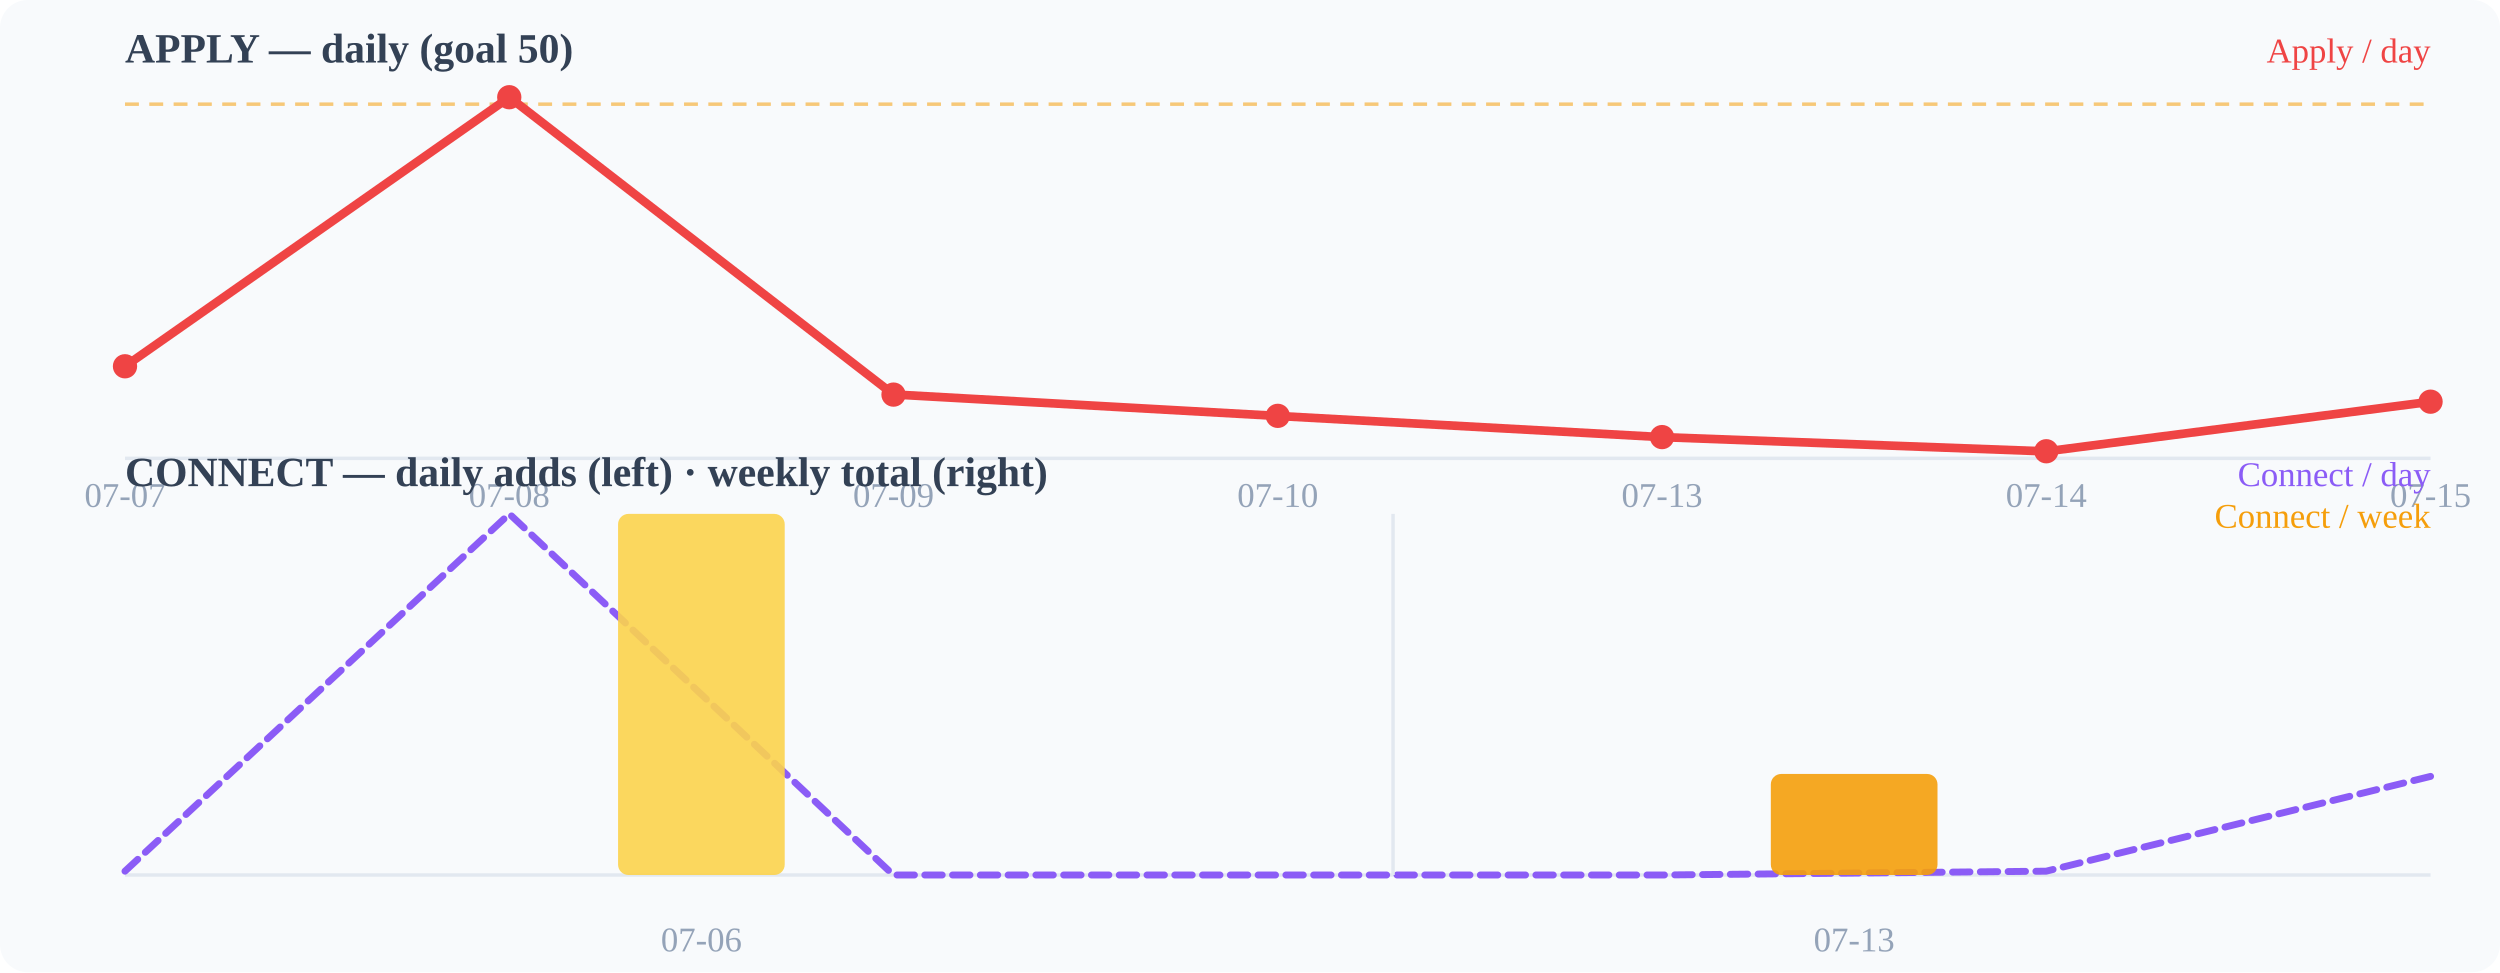
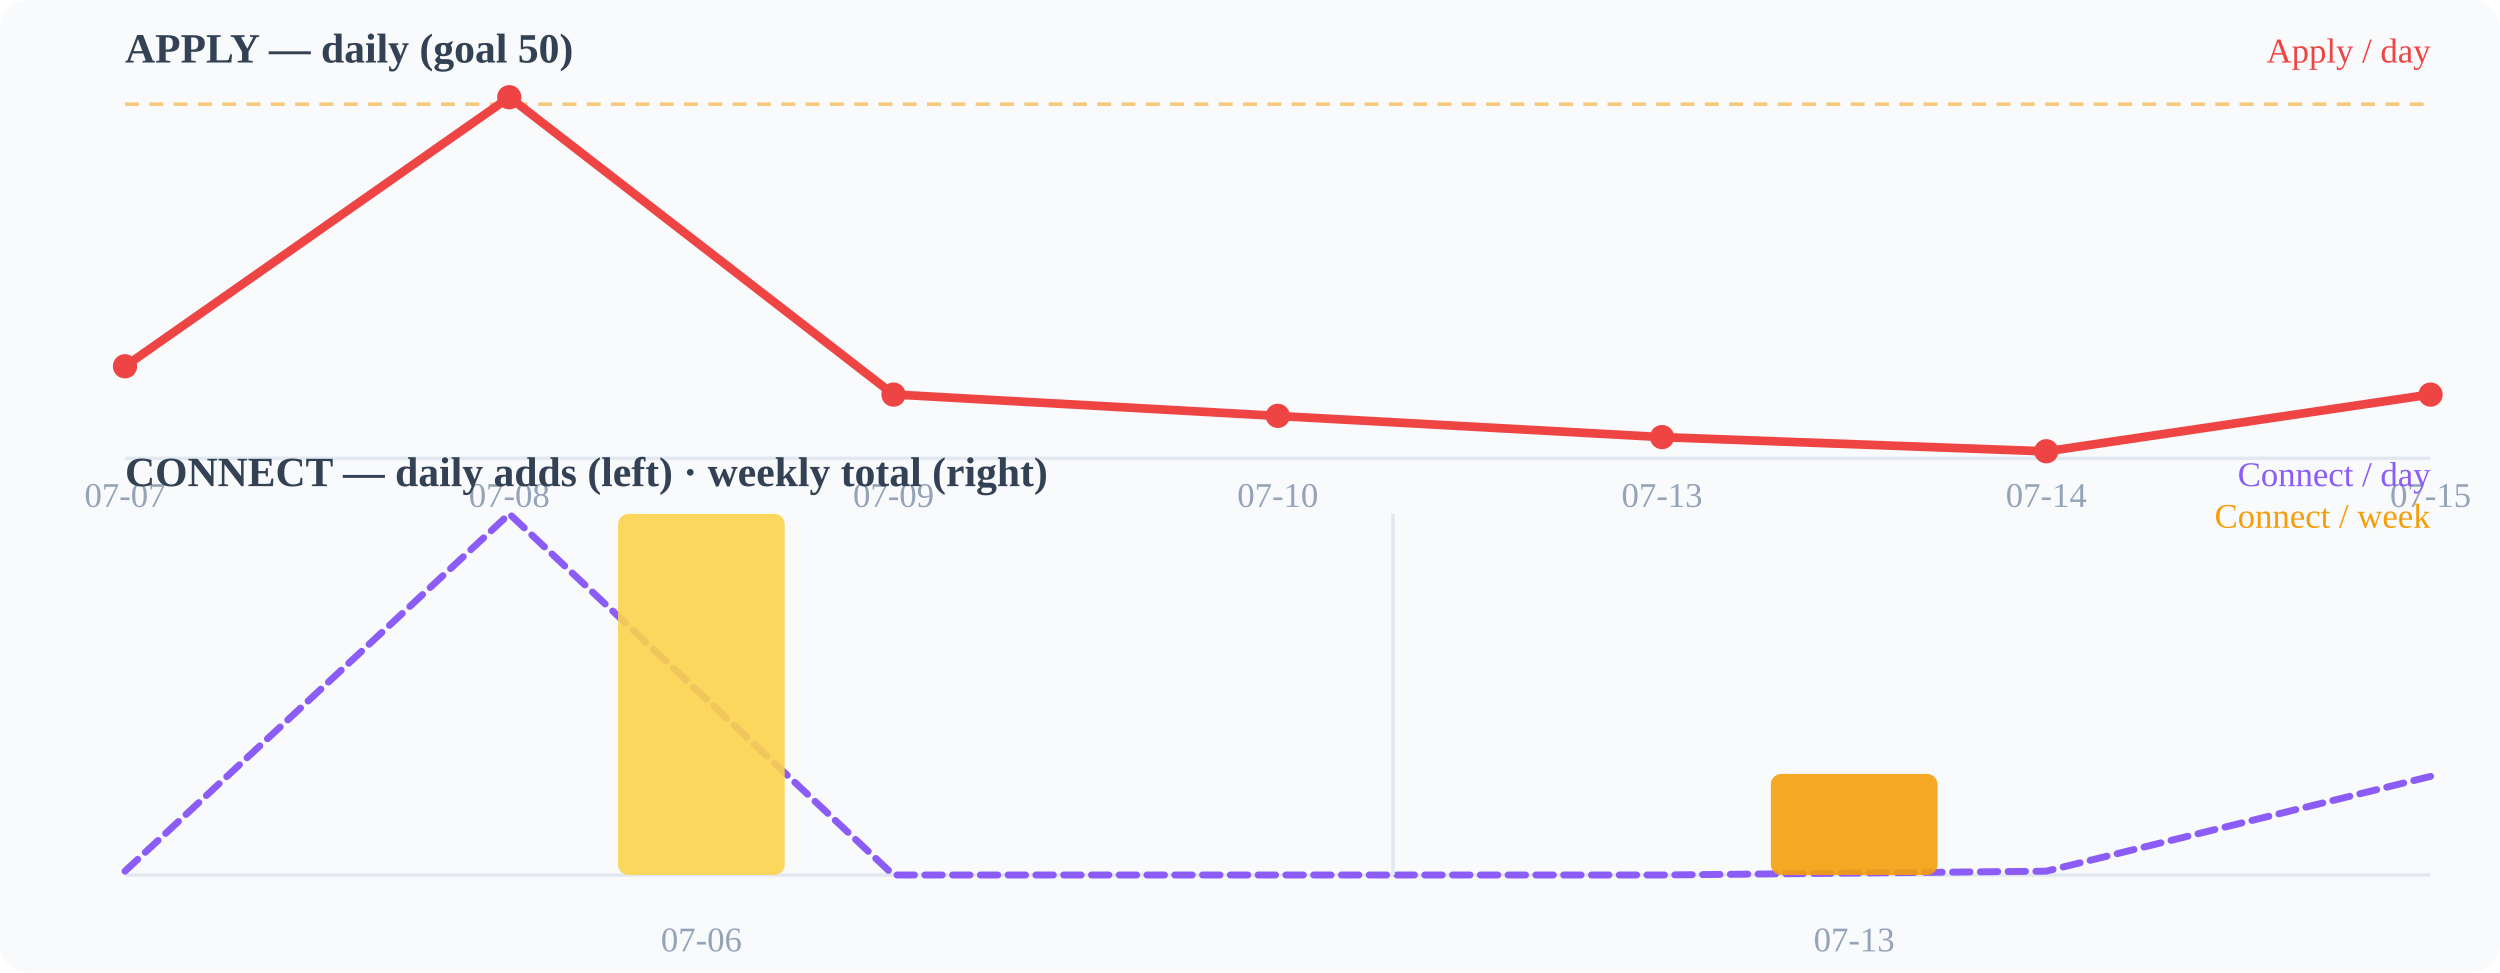
<svg xmlns="http://www.w3.org/2000/svg" width="720" height="280" viewBox="0 0 720 280">
  <rect width="720" height="280" fill="#f8fafc" rx="8" />
  <text x="36" y="18" font-size="12" font-weight="600" fill="#334155">APPLY — daily (goal 50)</text>
  <line x1="36" y1="132" x2="700" y2="132" stroke="#e2e8f0" stroke-width="1" />
  <line x1="36" y1="30.0" x2="700" y2="30.0" stroke="#f59e0b" stroke-width="1" stroke-dasharray="4 3" opacity="0.55" />
-   <polyline points="36.0,105.5 146.7,28.0 257.3,113.6 368.0,119.8 478.7,125.9 589.3,130.0 700.0,115.7" fill="none" stroke="#ef4444" stroke-width="2.5" stroke-linecap="round" stroke-linejoin="round" />
+   <polyline points="36.0,105.5 146.7,28.0 257.3,113.6 368.0,119.8 478.7,125.9 589.3,130.0 700.0,113.6" fill="none" stroke="#ef4444" stroke-width="2.5" stroke-linecap="round" stroke-linejoin="round" />
  <circle cx="36" cy="105.49" r="3.5" fill="#ef4444" />
  <circle cx="146.667" cy="28" r="3.5" fill="#ef4444" />
  <circle cx="257.333" cy="113.647" r="3.5" fill="#ef4444" />
  <circle cx="368" cy="119.765" r="3.5" fill="#ef4444" />
  <circle cx="478.667" cy="125.882" r="3.5" fill="#ef4444" />
  <circle cx="589.333" cy="129.961" r="3.5" fill="#ef4444" />
-   <circle cx="700" cy="115.686" r="3.5" fill="#ef4444" />
+   <circle cx="700" cy="113.647" r="3.5" fill="#ef4444" />
  <text x="36" y="146" font-size="10" fill="#94a3b8" text-anchor="middle">07-07</text>
  <text x="146.667" y="146" font-size="10" fill="#94a3b8" text-anchor="middle">07-08</text>
  <text x="257.333" y="146" font-size="10" fill="#94a3b8" text-anchor="middle">07-09</text>
  <text x="368" y="146" font-size="10" fill="#94a3b8" text-anchor="middle">07-10</text>
  <text x="478.667" y="146" font-size="10" fill="#94a3b8" text-anchor="middle">07-13</text>
  <text x="589.333" y="146" font-size="10" fill="#94a3b8" text-anchor="middle">07-14</text>
  <text x="700" y="146" font-size="10" fill="#94a3b8" text-anchor="middle">07-15</text>
  <text x="36" y="140" font-size="12" font-weight="600" fill="#334155">CONNECT — daily adds (left) · weekly total (right)</text>
  <line x1="36" y1="252" x2="700" y2="252" stroke="#e2e8f0" stroke-width="1" />
  <polyline points="36.0,250.9 146.7,148.0 257.3,252.0 368.0,252.0 478.7,252.0 589.3,250.9 700.0,223.6" fill="none" stroke="#8b5cf6" stroke-width="2" stroke-linecap="round" stroke-linejoin="round" stroke-dasharray="5 3" />
  <rect x="178.0" y="148.0" width="48" height="104.0" rx="3" fill="#fcd34d" opacity="0.9" />
  <rect x="510.0" y="222.9" width="48" height="29.1" rx="3" fill="#f59e0b" opacity="0.9" />
  <line x1="401.2" y1="148" x2="401.2" y2="252" stroke="#e2e8f0" stroke-width="1" />
  <text x="202" y="274" font-size="10" fill="#94a3b8" text-anchor="middle">07-06</text>
  <text x="534" y="274" font-size="10" fill="#94a3b8" text-anchor="middle">07-13</text>
  <text x="700" y="18" font-size="10" fill="#ef4444" text-anchor="end">Apply / day</text>
  <text x="700" y="140" font-size="10" fill="#8b5cf6" text-anchor="end">Connect / day</text>
  <text x="700" y="152" font-size="10" fill="#f59e0b" text-anchor="end">Connect / week</text>
</svg>
